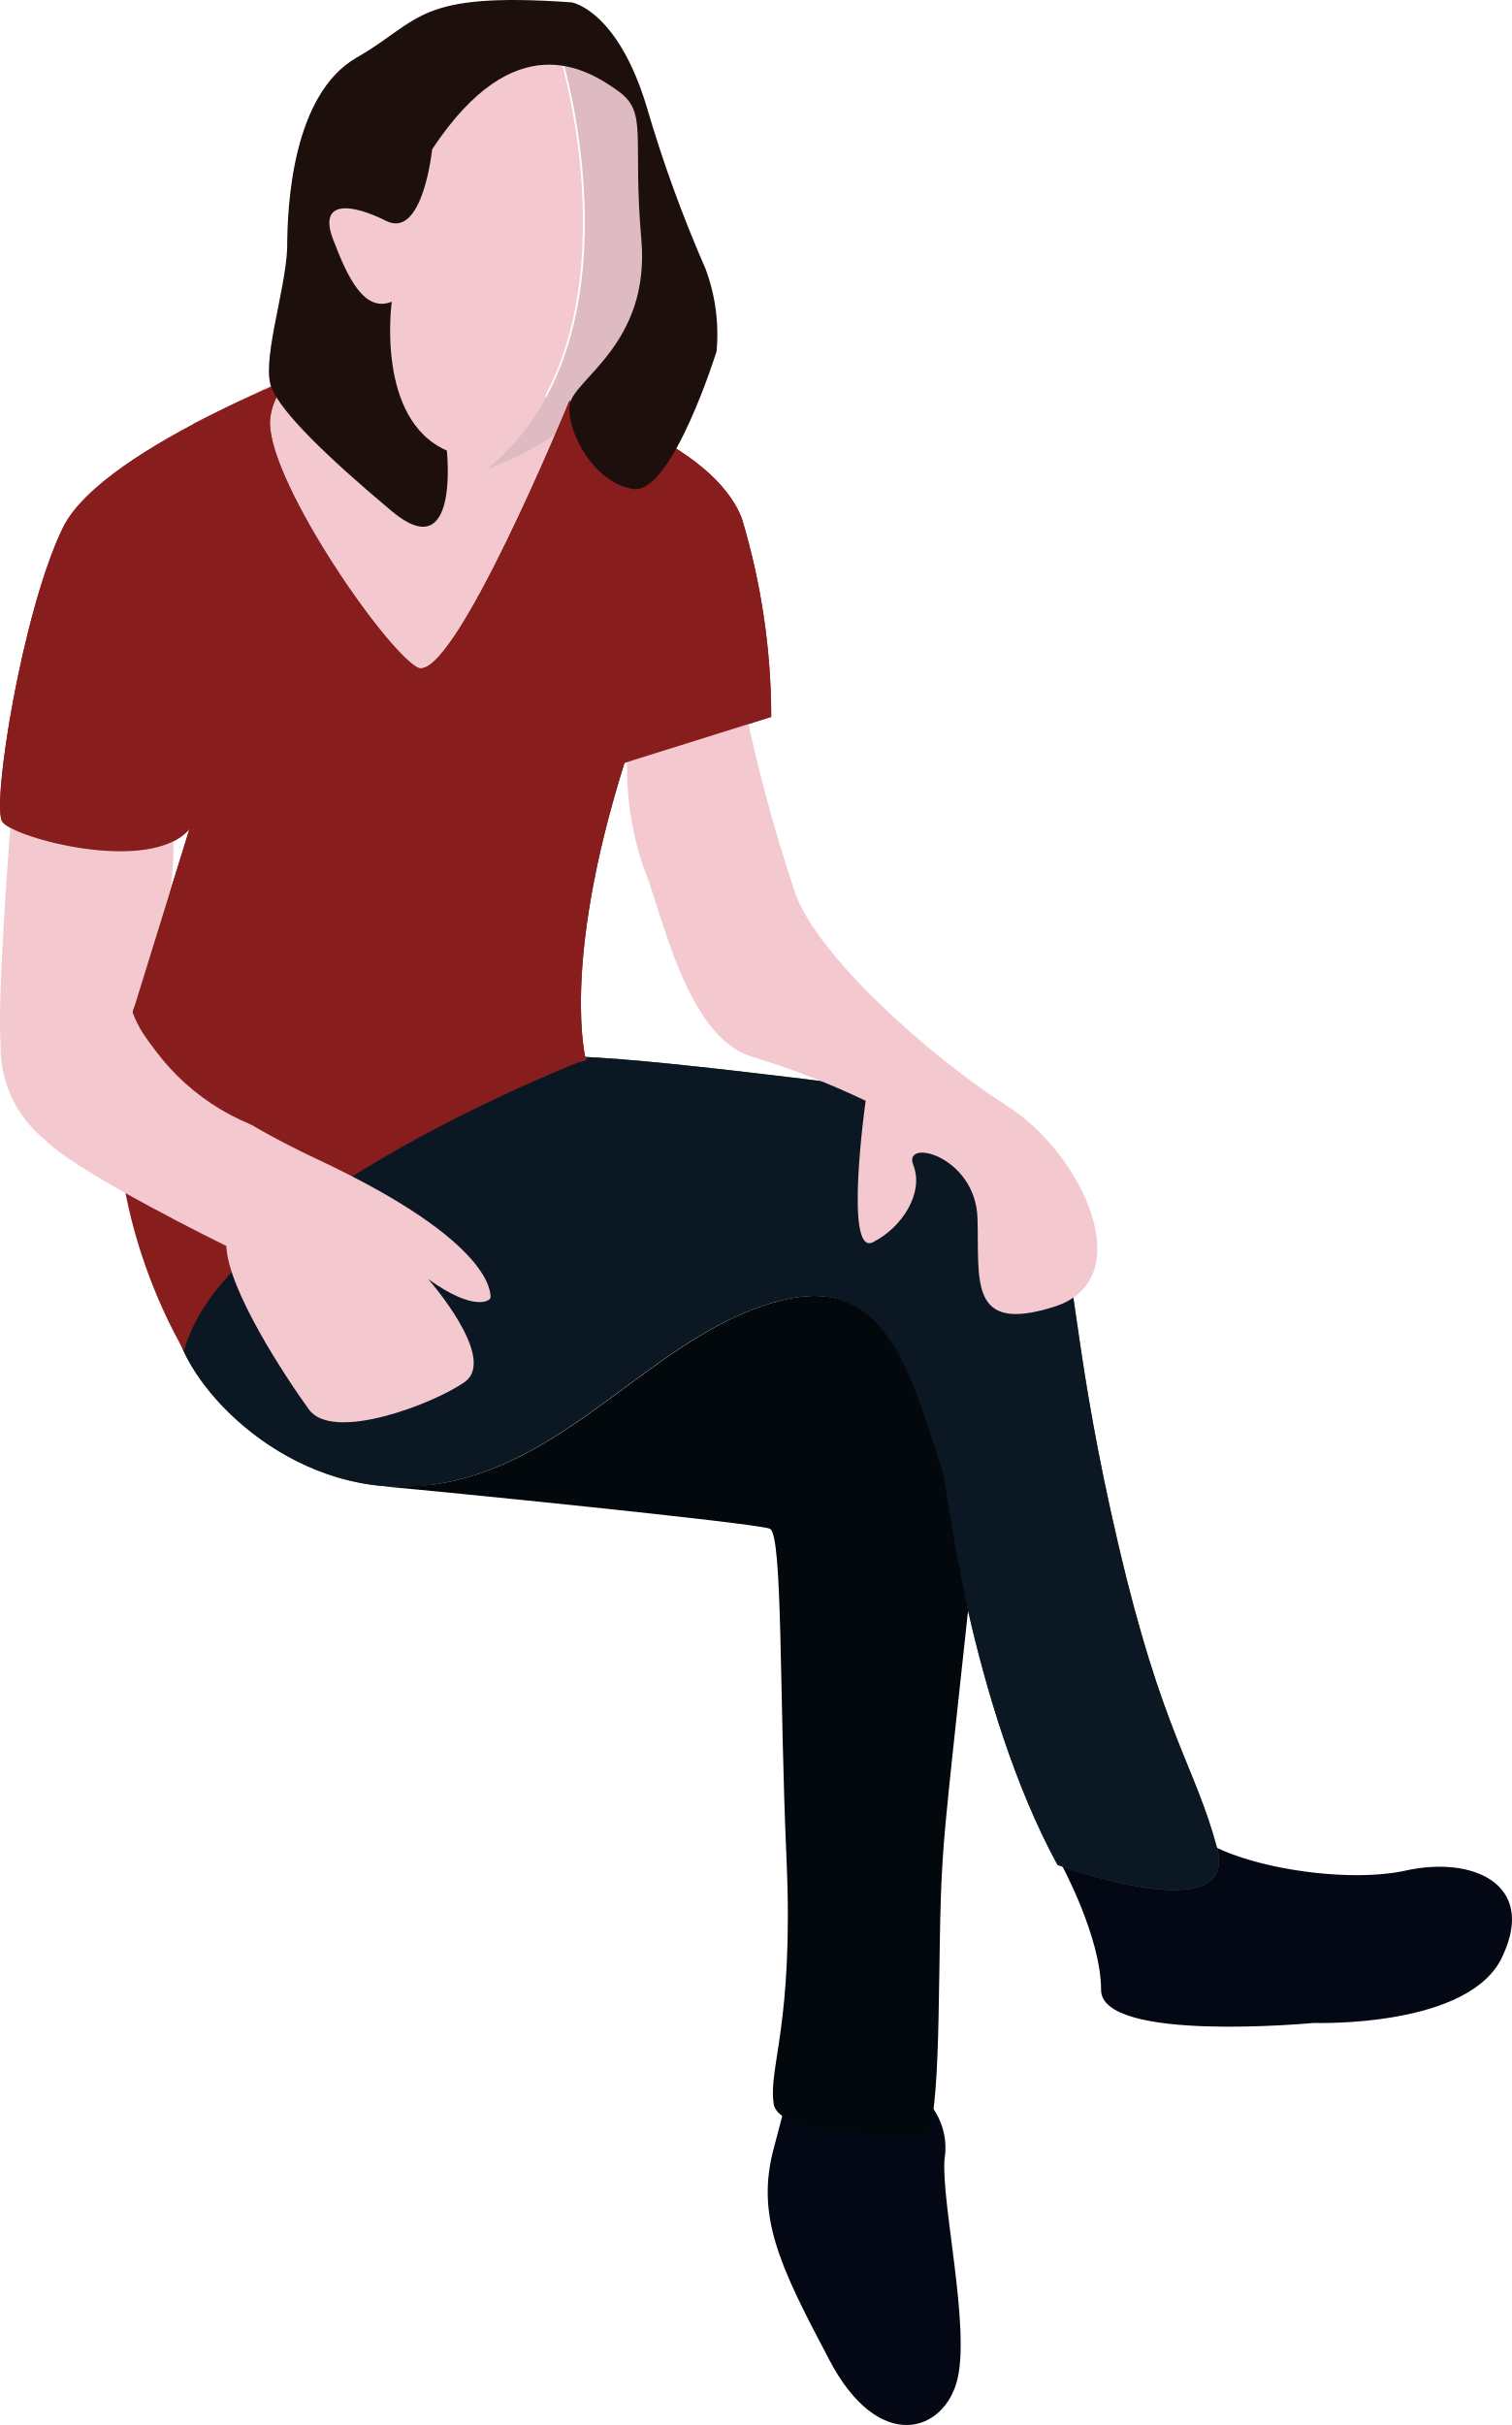
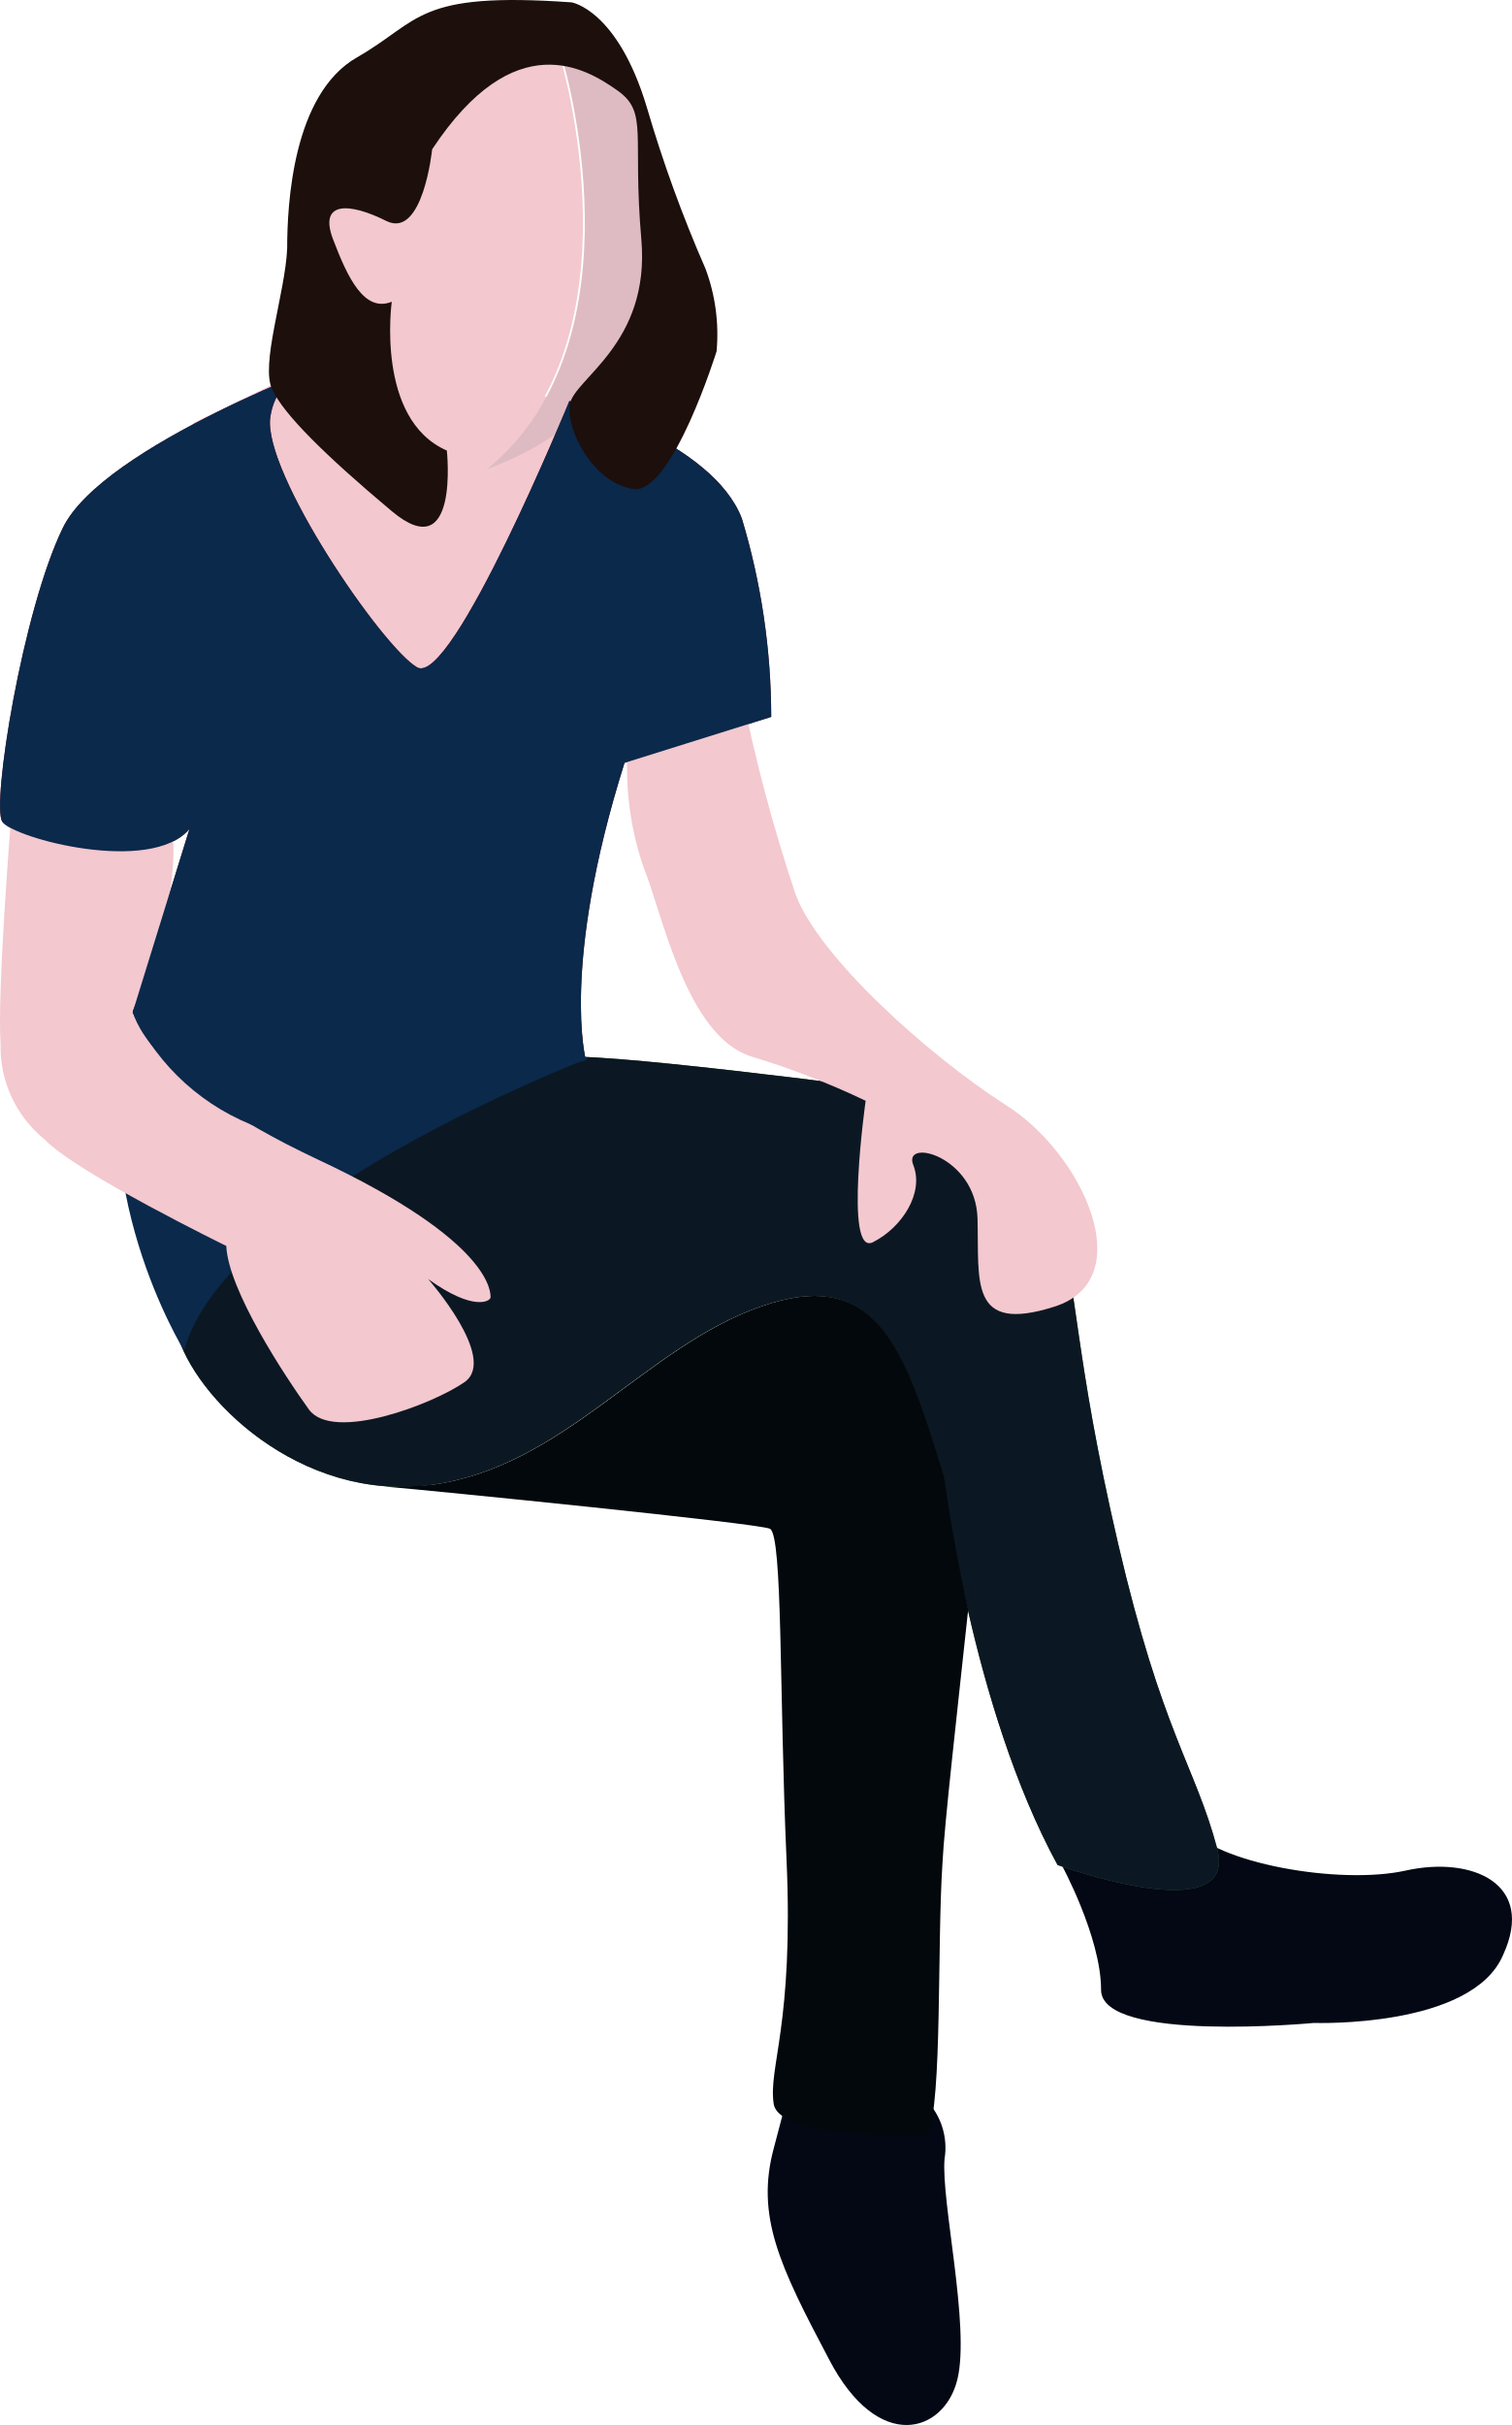
<svg xmlns="http://www.w3.org/2000/svg" viewBox="0 0 62.356 100">
  <defs>
    <style>
      .cls-1 {
        fill: #f3c8cf;
      }

      .cls-2 {
        fill: #debbc2;
      }

      .cls-3 {
        fill: #030814;
      }

      .cls-4 {
        fill: #871d1d;
      }

      .cls-5 {
        fill: #45662f;
      }

      .cls-6 {
        fill: #0b1823;
      }

      .cls-7 {
        fill: #03080c;
      }

      .cls-8 {
+         fill: #0a294b;
+       }
+ 
+       .cls-9 {
        fill: #1c0f0c;
      }
    </style>
  </defs>
  <g id="p2" transform="translate(-151.94 -1652)">
    <g id="Group_1509" data-name="Group 1509" transform="translate(151.94 1652)">
      <path id="Path_2652" data-name="Path 2652" class="cls-1" d="M175.815,22.042l-9.46-1.742-1.06.227-5,2.424,6.887,15.226s7.493-5,7.644-5.984C175.058,31.208,175.815,22.042,175.815,22.042Z" transform="translate(-152.329 -5.508)" />
      <path id="Path_2653" data-name="Path 2653" class="cls-1" d="M160.875,8.142c2.422.985,2.119-1.212,3.406-2.954s5.3-1.212,5.3-1.212,3.481,11.514-3.1,16.892c-5.979-3.636-4.844-6.893-5.752-8.029a7.018,7.018,0,0,1-1.135-3.787C159.512,8.066,160.875,8.142,160.875,8.142Z" transform="translate(-146.457 -1.531)" />
      <path id="Path_2654" data-name="Path 2654" class="cls-2" d="M154.49,20.892c6.584-5.378,3.1-16.892,3.1-16.892,4.465,1.136,3.179,4.242,3.633,5.075.151.227.076.606,0,1.06l.605.757s.53,3.56.454,4.015a26.749,26.749,0,0,1-2.649,3.636l-.454-1.136C158.123,19.68,154.49,20.892,154.49,20.892Z" transform="translate(-134.39 -1.555)" />
      <path id="Path_2655" data-name="Path 2655" class="cls-3" d="M145.558,114.809a2.834,2.834,0,0,1,.757,2.424c-.151,1.742,1.06,6.893.53,9.09s-3.254,3.106-5.3-.833c-2.043-3.863-3.027-5.908-2.27-8.711l.757-2.878Z" transform="translate(-107.358 -28.207)" />
      <path id="Path_2656" data-name="Path 2656" class="cls-3" d="M109.012,101.579s1.665,3.03,1.665,5.227,8.779,1.363,8.779,1.363,6.509.227,7.8-2.8c1.362-2.954-1.287-4.09-4.011-3.484s-7.871-.3-9.006-1.818S109.012,101.579,109.012,101.579Z" transform="translate(-65.265 -24.749)" />
      <path id="Path_2657" data-name="Path 2657" class="cls-4" d="M181.1,35.071a28.476,28.476,0,0,0-1.211-8.181c-1.211-3.181-7.114-4.848-7.114-4.848s-4.844,11.817-6.282,10.984-6.357-8.029-6.055-10.3c.3-2.2,2.876-2.424,2.876-2.424s-9.763,3.56-11.428,6.969-2.952,11.438-2.5,12.12,6.13,2.2,7.72.3l-2.346,7.575a9.281,9.281,0,0,0,5.3,4.772c3.784,1.212-1.514.833,13.4-2.8,0,0-1.06-3.863,1.589-12.271Z" transform="translate(-149.292 -5.508)" />
      <path id="Path_2658" data-name="Path 2658" class="cls-5" d="M156.8,83.9" transform="translate(-130.642 -20.932)" />
      <path id="Path_2659" data-name="Path 2659" class="cls-5" d="M156.681,59.965S144.95,58.374,141.545,58.3c-3.406-.152-9.687,2.575-10.747,4.242-1.06,1.591-6.584,4.469-5.828,7.12.681,2.651,5.071,7.045,10.52,6.287s8.779-5.681,13.547-7.348,5.9,1.591,7.568,7.045c0,0,1.135,9.469,4.692,15.983,0,0,7.493,2.727,6.584-.682s-2.271-4.772-4.087-12.574-1.665-10.681-2.5-13.18C160.541,62.691,160.238,60.419,156.681,59.965Z" transform="translate(-117.68 -14.722)" />
      <path id="Path_2660" data-name="Path 2660" class="cls-6" d="M156.681,59.965S144.95,58.374,141.545,58.3c-3.406-.152-9.687,2.575-10.747,4.242-1.06,1.591-6.584,4.469-5.828,7.12.681,2.651,5.071,7.045,10.52,6.287s8.779-5.681,13.547-7.348,5.9,1.591,7.568,7.045c0,0,1.135,9.469,4.692,15.983,0,0,7.493,2.727,6.584-.682s-2.271-4.772-4.087-12.574-1.665-10.681-2.5-13.18C160.541,62.691,160.238,60.419,156.681,59.965Z" transform="translate(-117.68 -14.722)" />
      <path id="Path_2661" data-name="Path 2661" class="cls-7" d="M140.568,79.108c5.449-.757,8.779-5.681,13.547-7.348s5.9,1.591,7.568,7.045c0,0,.3,2.348.984,5.454-.454,4.242-.984,8.863-1.06,10.453-.227,3.409,0,9.772-.605,11.211,0,0-6.13.227-6.357-1.288s.833-3.257.53-10.075-.151-13.332-.681-13.635c-.454-.227-14.077-1.591-15.893-1.742A16.451,16.451,0,0,0,140.568,79.108Z" transform="translate(-122.736 -17.882)" />
      <path id="Path_2662" data-name="Path 2662" class="cls-1" d="M132.329,41.23a12.685,12.685,0,0,0,.681,4.393c.757,1.818,1.741,6.969,4.465,7.8a33.464,33.464,0,0,1,4.692,1.818s-.908,6.439.3,5.833,2.119-2.045,1.665-3.181,2.573-.379,2.649,2.2-.378,4.772,3.179,3.636,1.135-6.363-2.043-8.332c-3.179-2.045-7.644-6.06-8.628-8.635a68,68,0,0,1-2.271-8.56l-5.449,1.969Z" transform="translate(-106.465 -9.849)" />
-       <path id="Path_2663" data-name="Path 2663" class="cls-4" d="M162.042,68.952s-4.314-6.969-2.119-14.014,18.769,1.969,18.769,1.969S163.707,62.665,162.042,68.952Z" transform="translate(-154.449 -13.256)" />
+       <path id="Path_2663" data-name="Path 2663" class="cls-8" d="M162.042,68.952s-4.314-6.969-2.119-14.014,18.769,1.969,18.769,1.969S163.707,62.665,162.042,68.952Z" transform="translate(-154.449 -13.256)" />
      <path id="Path_2664" data-name="Path 2664" class="cls-1" d="M171.738,46.015s.3,2.8-1.665,7.045c0,0,.378,2.727,7.644,6.136s7.114,5.53,7.114,5.681-.681.606-2.573-.757c0,0,2.876,3.257,1.514,4.242-1.287.909-5.449,2.5-6.433,1.136s-3.33-4.924-3.406-6.742c0,0-6.206-3.03-7.493-4.393a4.9,4.9,0,0,1-1.816-3.939c-.151-2.121.454-9.62.454-9.62l6.206-.3Z" transform="translate(-164.6 -11.377)" />
-       <path id="Path_2665" data-name="Path 2665" class="cls-4" d="M181.1,35.071a28.476,28.476,0,0,0-1.211-8.181c-1.211-3.181-7.114-4.848-7.114-4.848s-4.844,11.817-6.282,10.984-6.357-8.029-6.055-10.3c.3-2.2,2.876-2.424,2.876-2.424s-9.763,3.56-11.428,6.969-2.952,11.438-2.5,12.12,6.13,2.2,7.72.3l-2.346,7.575a9.281,9.281,0,0,0,5.3,4.772c3.784,1.212-1.514.833,13.4-2.8,0,0-1.06-3.863,1.589-12.271Z" transform="translate(-149.292 -5.508)" />
-       <path id="Path_2666" data-name="Path 2666" class="cls-8" d="M170.715,15.261s-1.816,5.833-3.406,5.681c-1.665-.227-2.8-2.424-2.649-3.484s3.33-2.5,2.952-6.817.3-5.227-.984-6.136-4.238-2.727-7.644,2.424c0,0-.378,3.712-1.892,2.954s-2.8-.833-2.195.757,1.287,3.03,2.422,2.575c0,0-.681,4.848,2.271,6.136,0,0,.53,4.848-2.271,2.5s-4.465-4.015-4.919-5c-.53-.985.53-4.015.605-5.833,0-1.818.227-6.363,2.876-7.878S158.3.415,164.736.869c0,0,1.892.3,3.1,4.318a55.327,55.327,0,0,0,2.422,6.666A7.727,7.727,0,0,1,170.715,15.261Z" transform="translate(-141.161 -0.772)" />
+       <path id="Path_2665" data-name="Path 2665" class="cls-8" d="M181.1,35.071a28.476,28.476,0,0,0-1.211-8.181c-1.211-3.181-7.114-4.848-7.114-4.848s-4.844,11.817-6.282,10.984-6.357-8.029-6.055-10.3c.3-2.2,2.876-2.424,2.876-2.424s-9.763,3.56-11.428,6.969-2.952,11.438-2.5,12.12,6.13,2.2,7.72.3l-2.346,7.575a9.281,9.281,0,0,0,5.3,4.772c3.784,1.212-1.514.833,13.4-2.8,0,0-1.06-3.863,1.589-12.271Z" transform="translate(-149.292 -5.508)" />
+       <path id="Path_2666" data-name="Path 2666" class="cls-9" d="M170.715,15.261s-1.816,5.833-3.406,5.681c-1.665-.227-2.8-2.424-2.649-3.484s3.33-2.5,2.952-6.817.3-5.227-.984-6.136-4.238-2.727-7.644,2.424c0,0-.378,3.712-1.892,2.954s-2.8-.833-2.195.757,1.287,3.03,2.422,2.575c0,0-.681,4.848,2.271,6.136,0,0,.53,4.848-2.271,2.5s-4.465-4.015-4.919-5c-.53-.985.53-4.015.605-5.833,0-1.818.227-6.363,2.876-7.878S158.3.415,164.736.869c0,0,1.892.3,3.1,4.318a55.327,55.327,0,0,0,2.422,6.666A7.727,7.727,0,0,1,170.715,15.261Z" transform="translate(-141.161 -0.772)" />
    </g>
  </g>
</svg>
